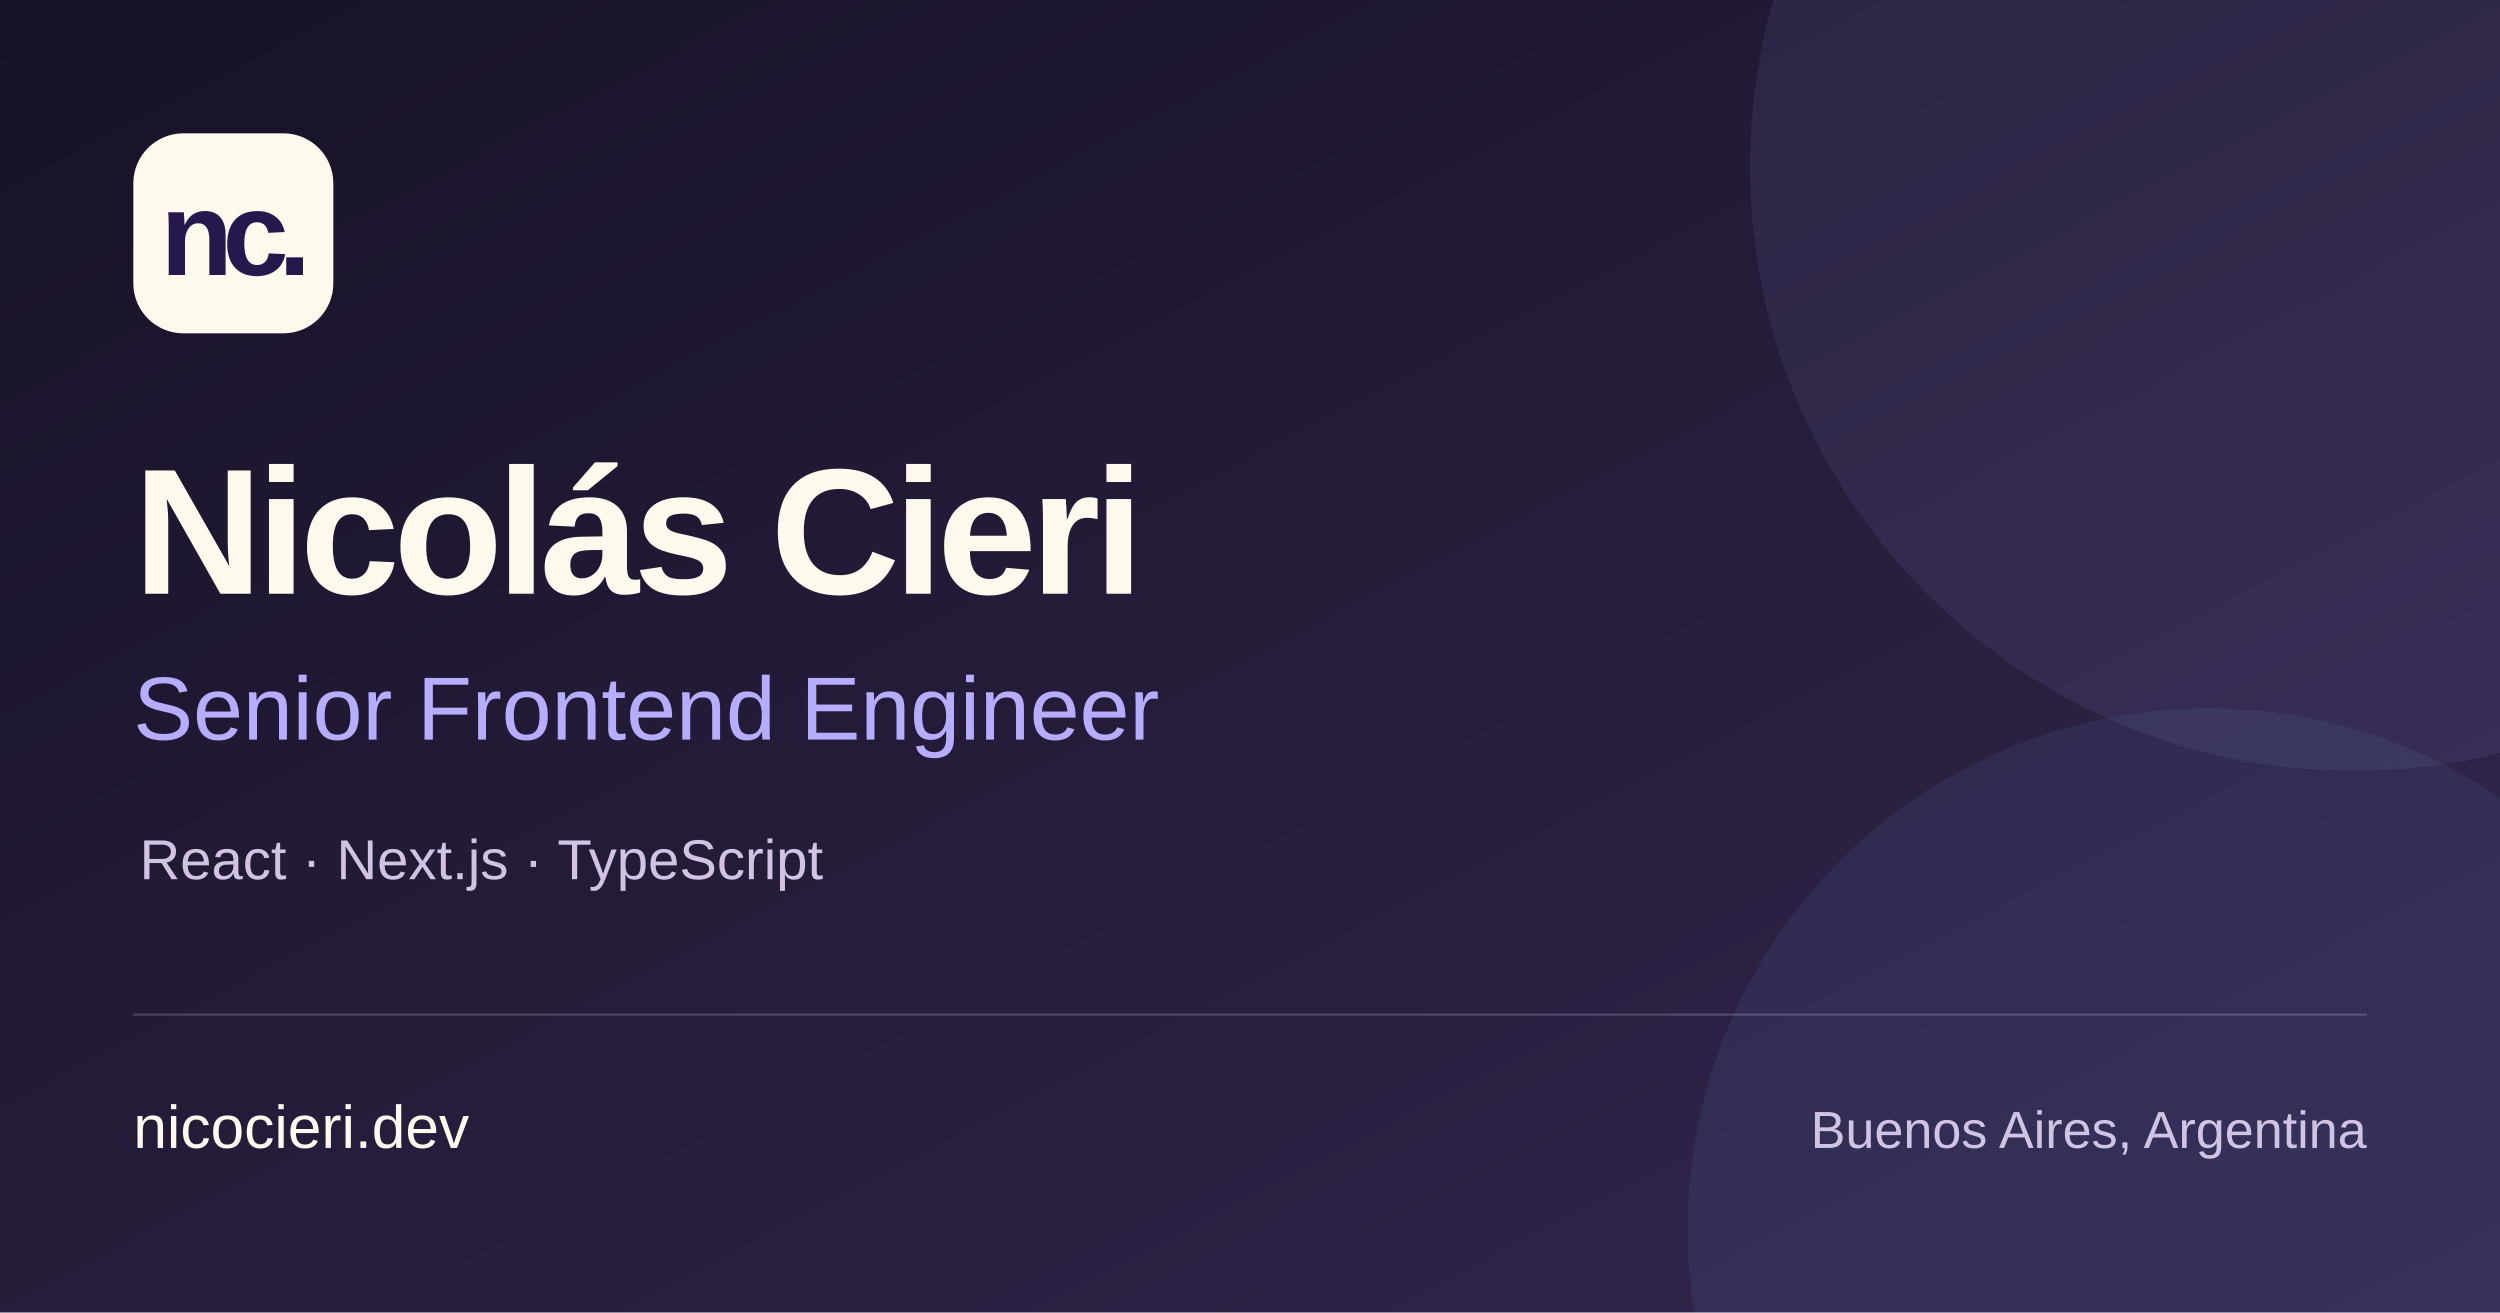
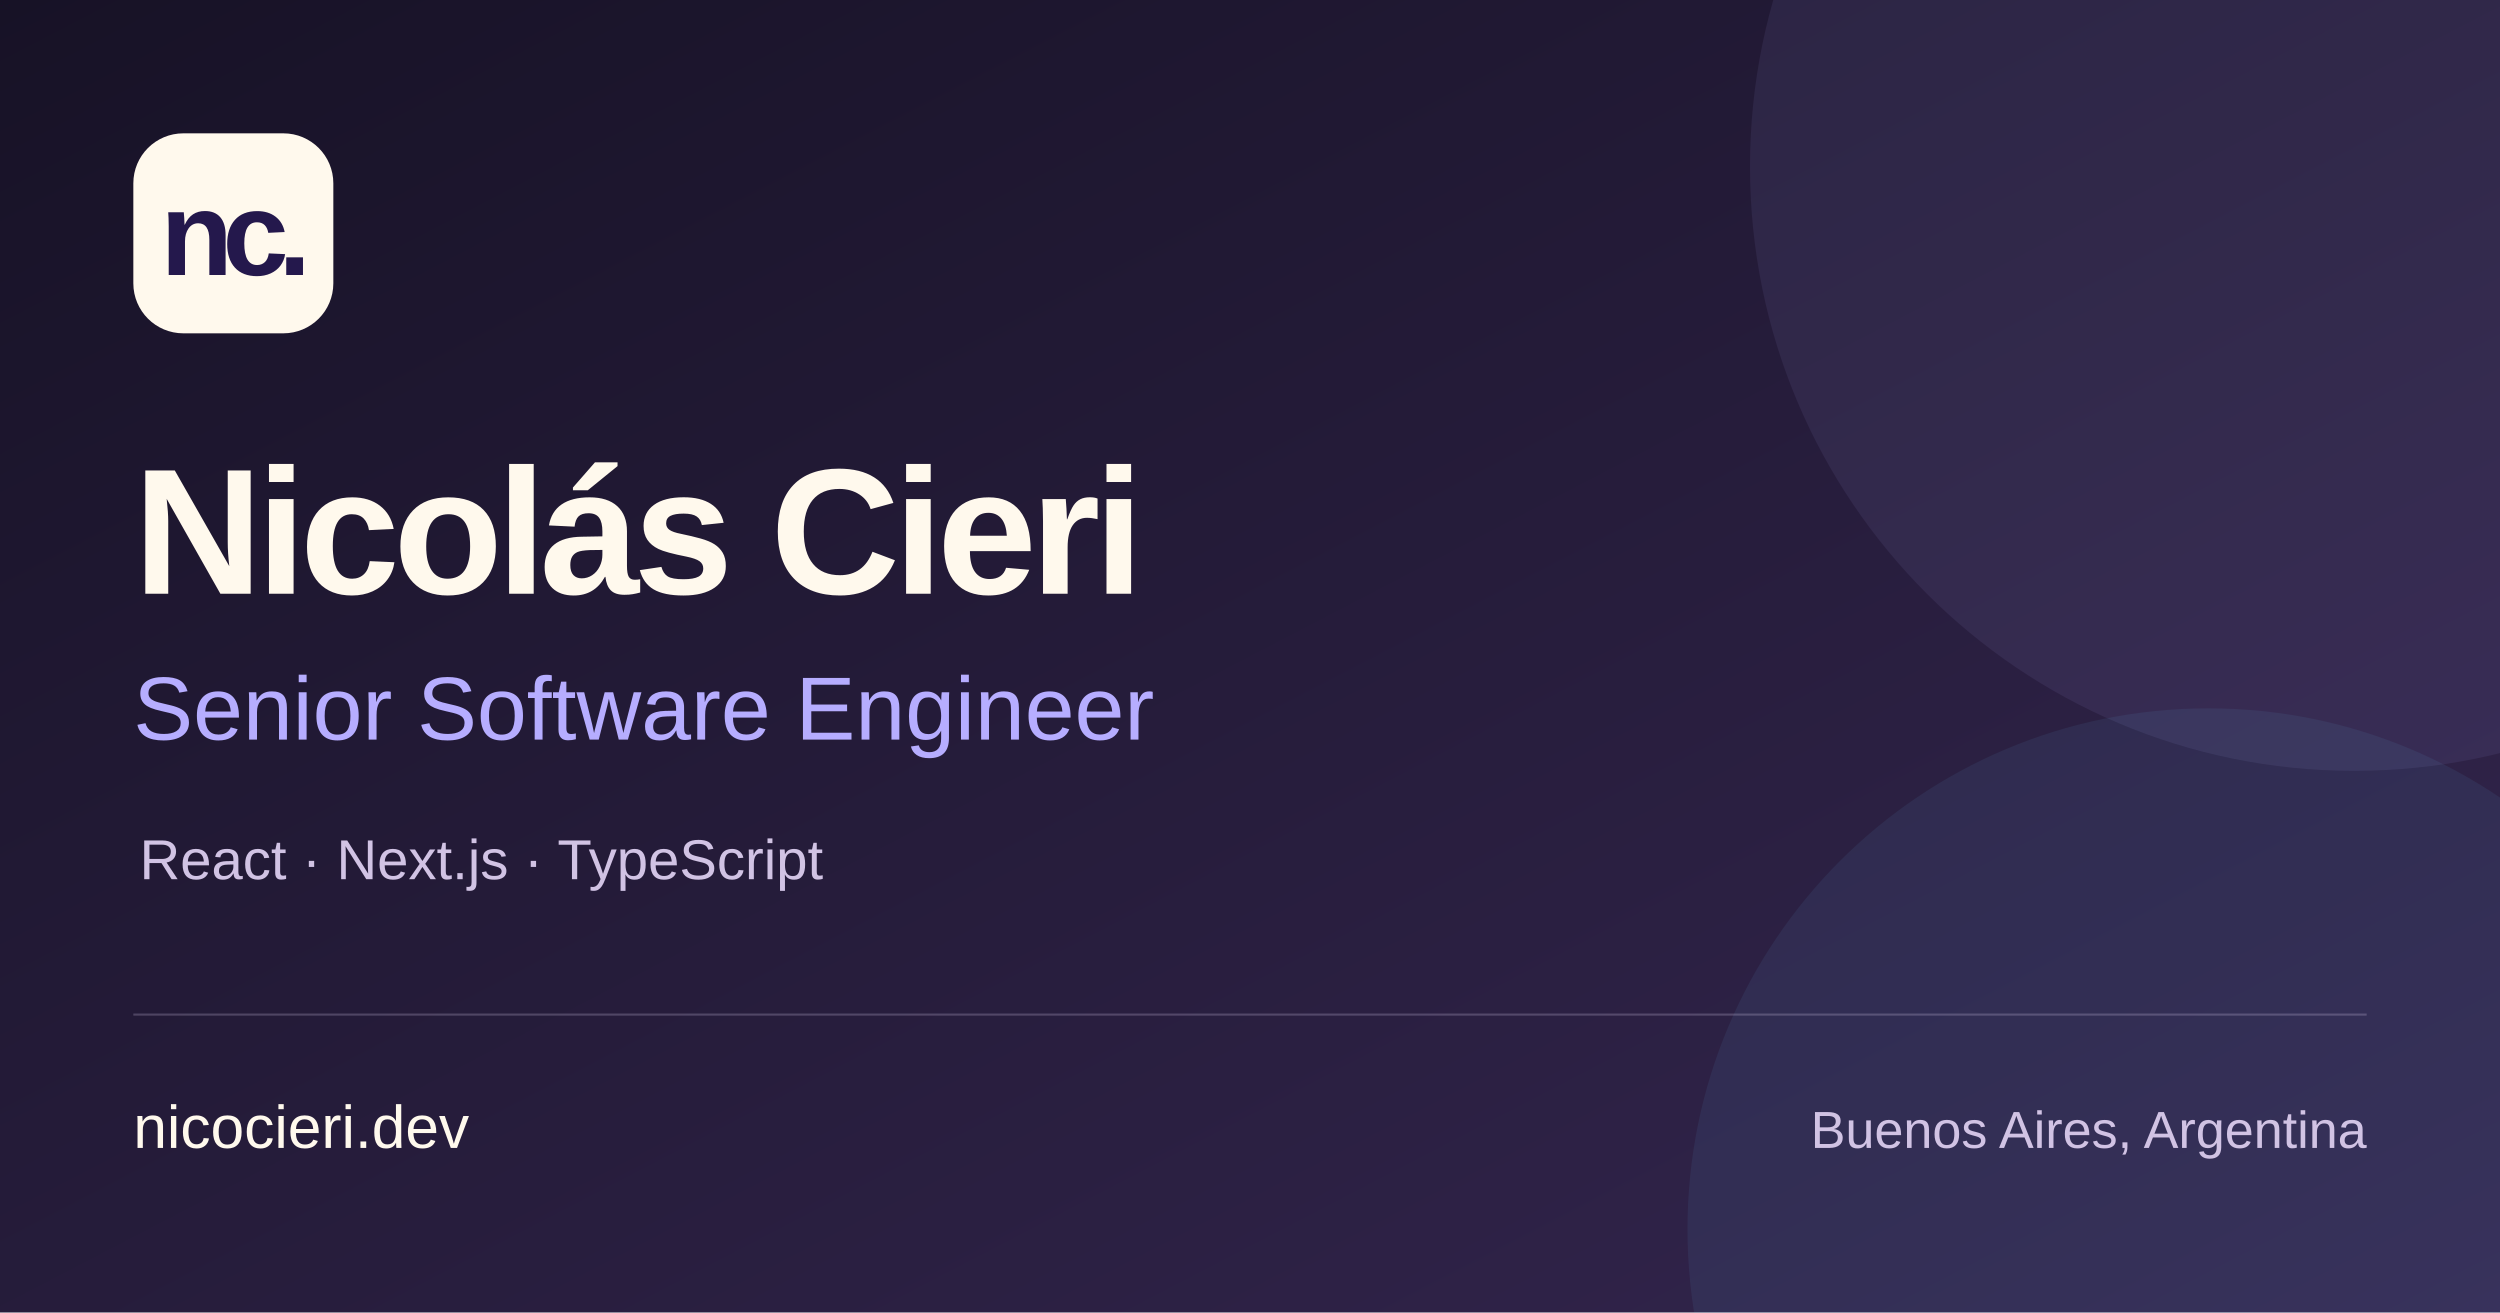
<svg xmlns="http://www.w3.org/2000/svg" width="1200" height="630" viewBox="0 0 1200 630">
  <defs>
    <linearGradient id="background" x2="1" y2="1">
      <stop stop-color="#171226" />
      <stop offset="1" stop-color="#34264f" />
    </linearGradient>
  </defs>
  <rect width="1200" height="630" fill="url(#background)" />
  <circle cx="1130" cy="80" r="290" fill="#b6adff" opacity=".08" />
  <circle cx="1060" cy="590" r="250" fill="#62c0ef" opacity=".08" />
  <rect x="64" y="64" width="96" height="96" rx="24" fill="#fff9ed" />
  <text x="77" y="132" font-family="Arial,sans-serif" font-size="57" font-weight="700" letter-spacing="-5" fill="#24184c">nc.</text>
  <g font-family="Arial,sans-serif">
    <text x="64" y="285" font-size="86" font-weight="700" letter-spacing="-3" fill="#fff9ed">Nicolás Cieri</text>
-     <text x="64" y="355" font-size="43" font-weight="500" fill="#b6adff">Senior Frontend Engineer</text>
+     <text x="64" y="355" font-size="43" font-weight="500" fill="#b6adff">Senior Software Engineer</text>
    <text x="67" y="422" font-size="27" fill="#d1c3e4">React  ·  Next.js  ·  TypeScript</text>
    <path d="M64 487H1136" stroke="#d1c3e4" opacity=".25" />
    <text x="64" y="551" font-size="29" fill="#fff9ed">nicocieri.dev</text>
    <text x="1136" y="551" font-size="25" text-anchor="end" fill="#d1c3e4">Buenos Aires, Argentina</text>
  </g>
</svg>
